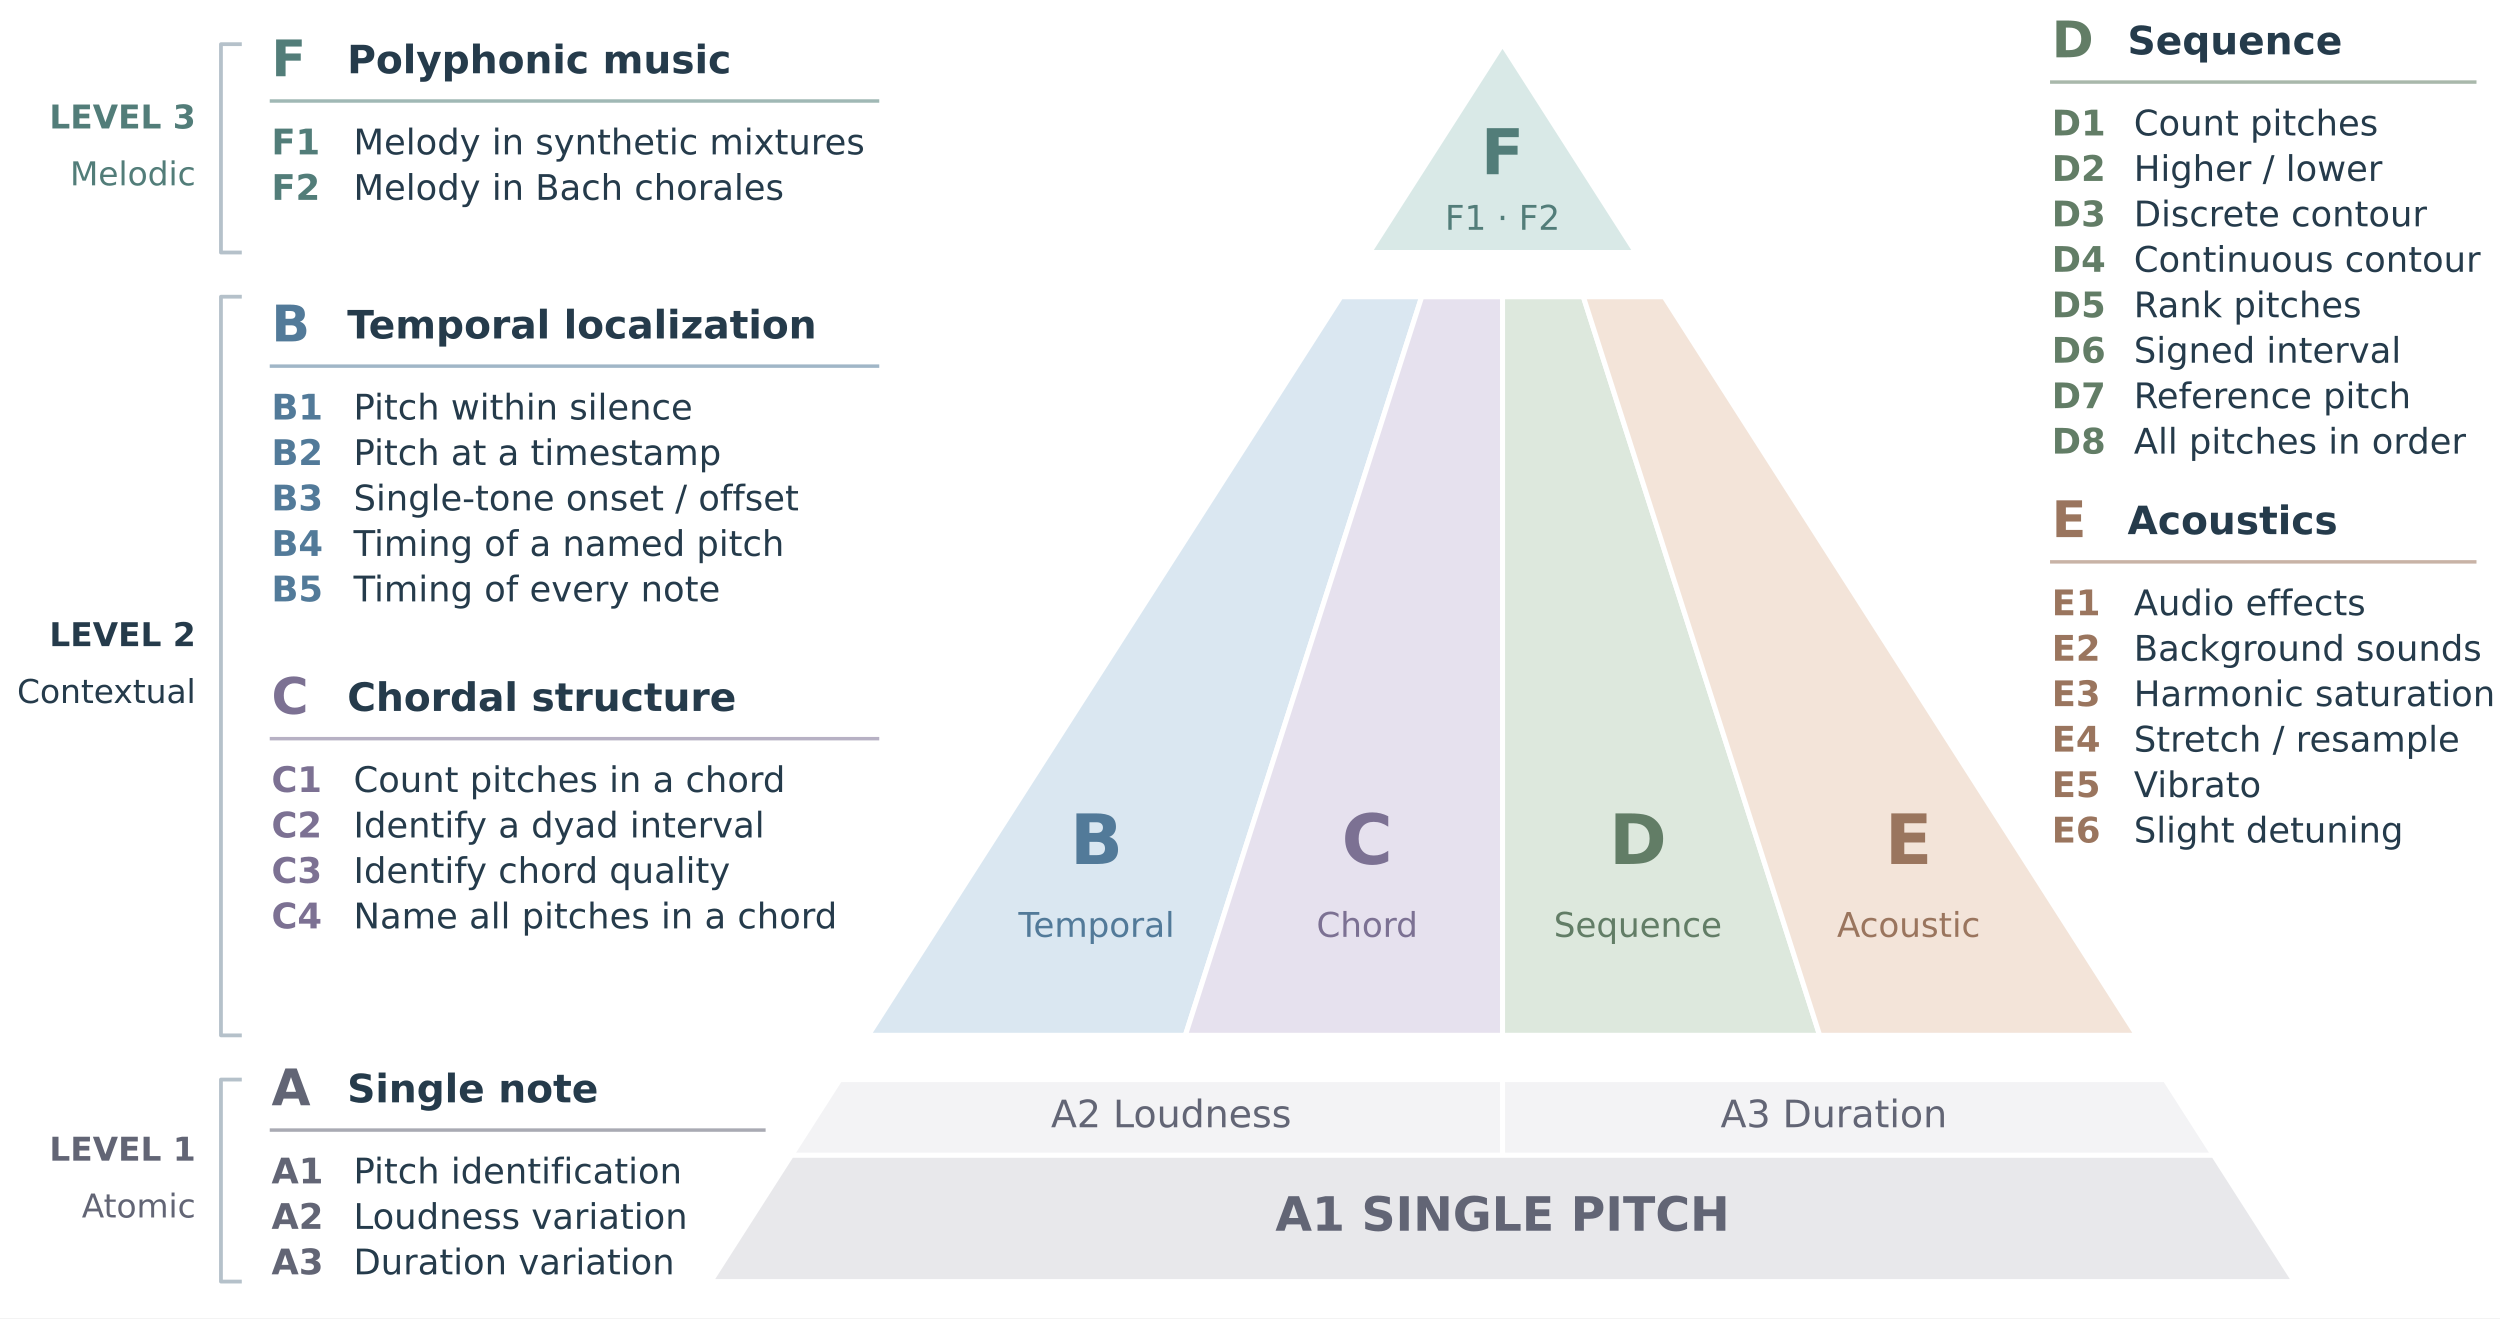
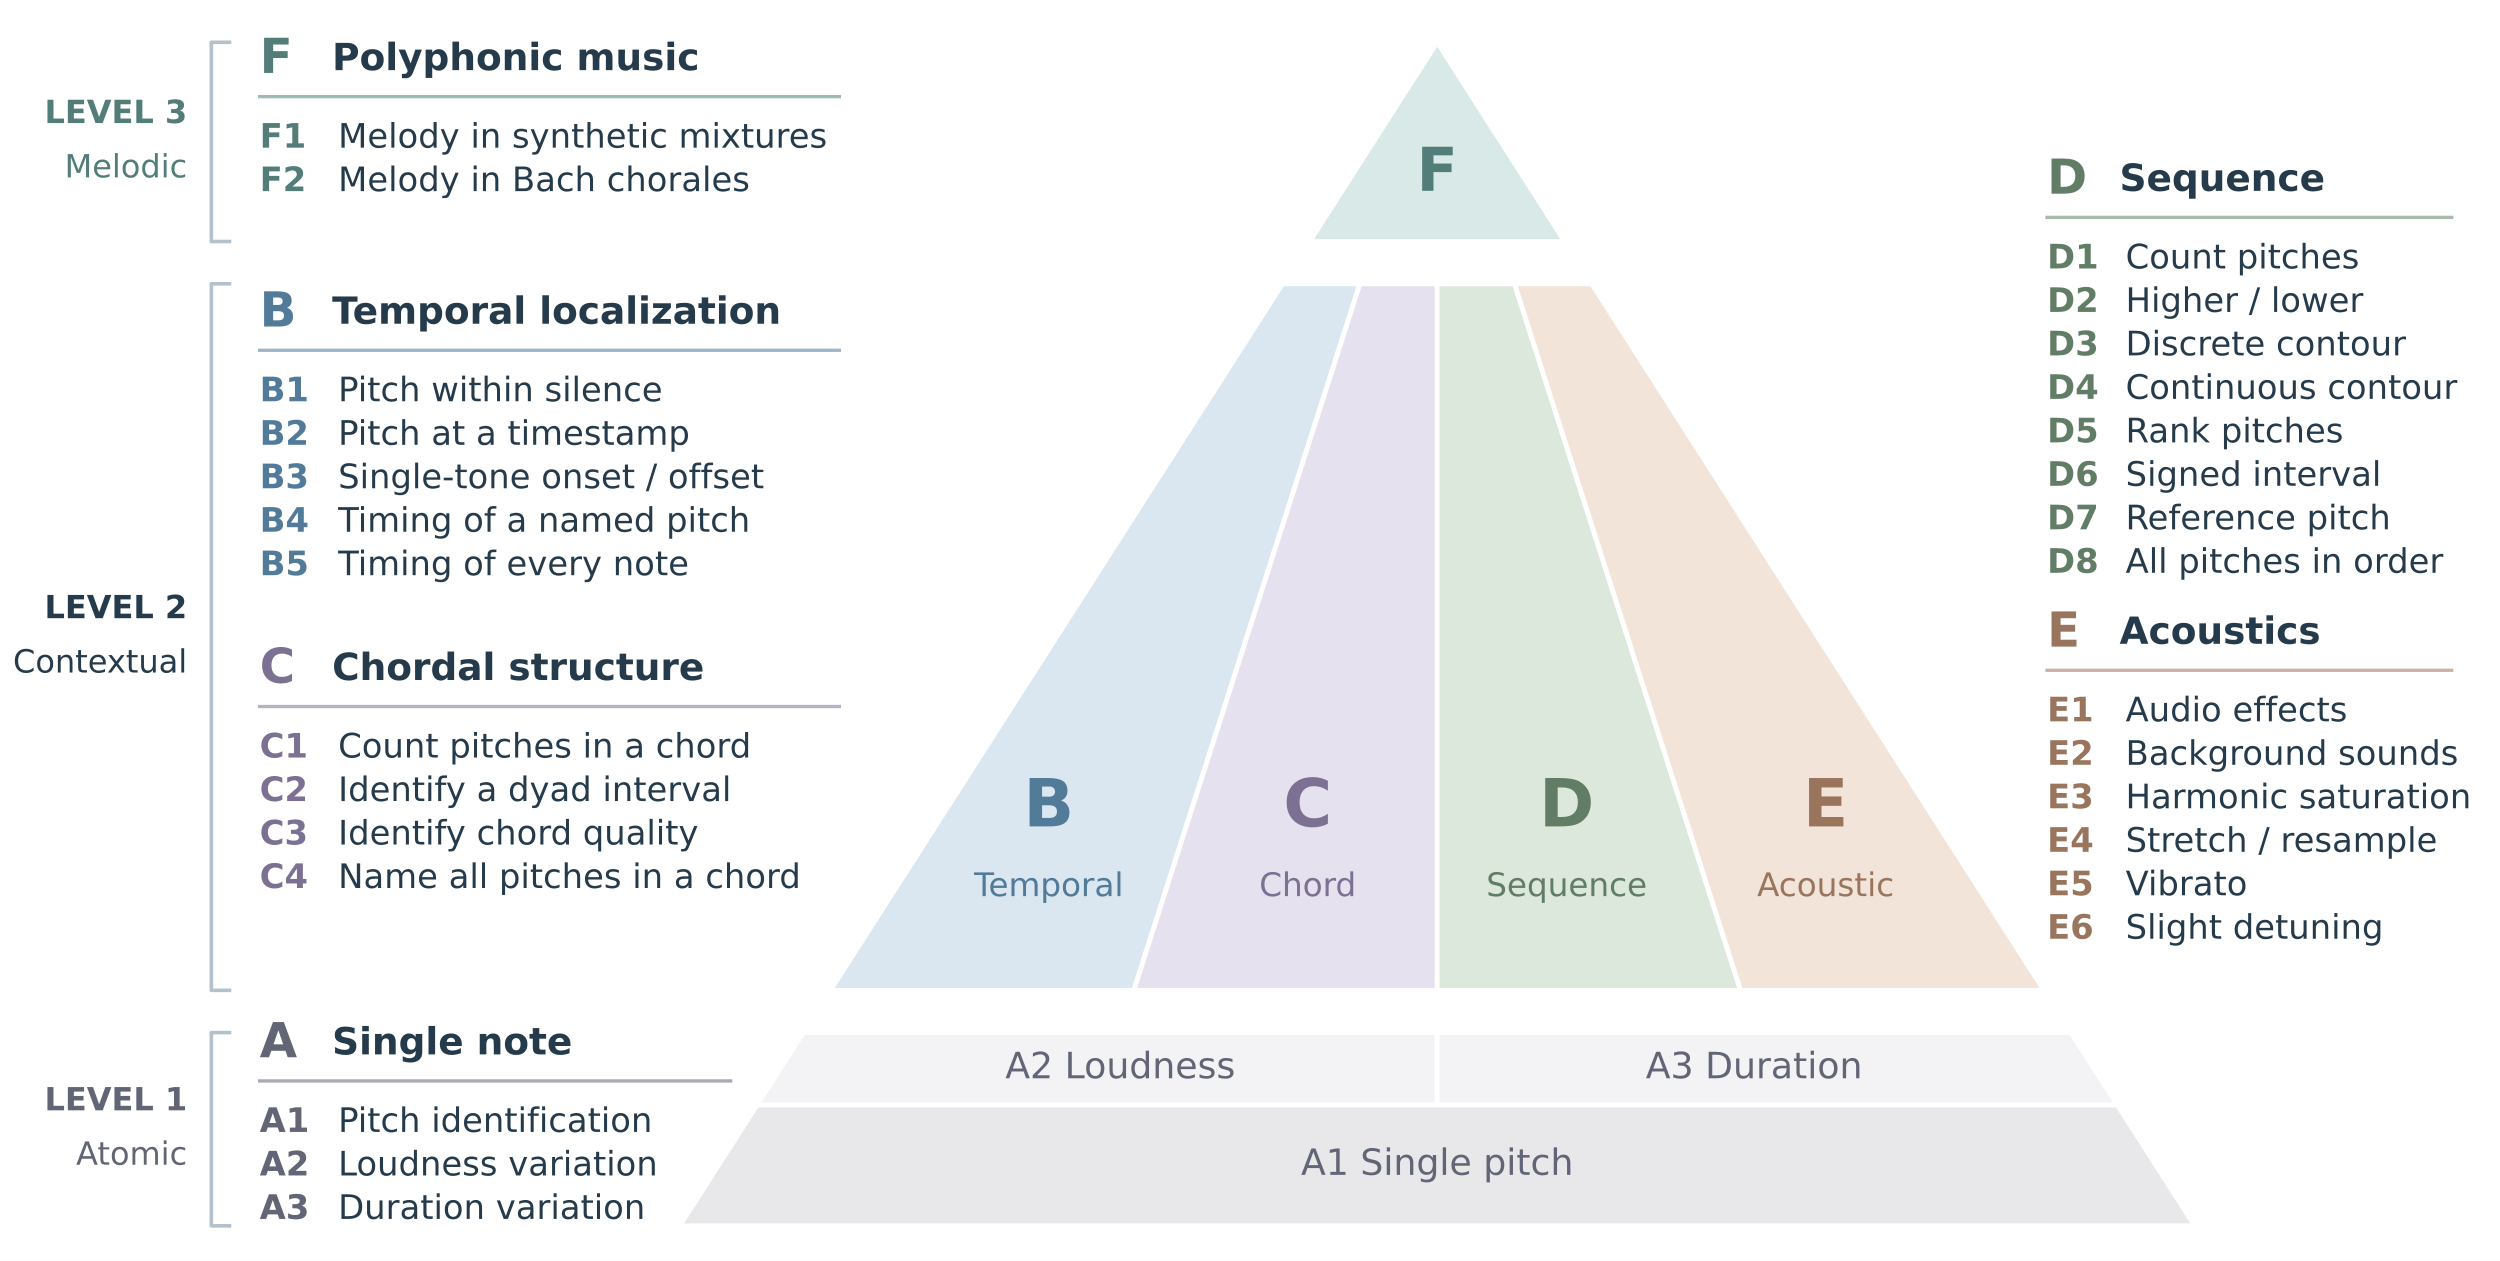
- <svg xmlns="http://www.w3.org/2000/svg" width="396pt" height="208.8pt" viewBox="0 0 396 208.8" version="1.1">
+ <svg xmlns="http://www.w3.org/2000/svg" width="414pt" height="208.8pt" viewBox="0 0 414 208.8" version="1.1">
  <defs>
    <style type="text/css">*{stroke-linejoin: round; stroke-linecap: butt}</style>
  </defs>
  <g id="figure_1">
    <g id="patch_1">
-       <path d="M 0 208.8 L 396 208.8 L 396 0 L 0 0 z " style="fill: #ffffff" />
+       <path d="M 0 208.8 L 414 208.8 L 414 0 L 0 0 z " style="fill: #ffffff" />
    </g>
    <g id="axes_1">
      <g id="patch_2">
-         <path d="M 238 7 L 259.12 40 L 216.88 40 z " clip-path="url(#pa46059036e)" style="fill: #d9e9e7; stroke: #ffffff; stroke-width: 0.8; stroke-linejoin: miter" />
+         <path d="M 238 7 L 259.12 40 L 216.88 40 z " clip-path="url(#p6b2ebe92a2)" style="fill: #d9e9e7; stroke: #ffffff; stroke-width: 0.8; stroke-linejoin: miter" />
      </g>
      <g id="patch_3">
-         <path d="M 212.4 47 L 225.2 47 L 187.76 164 L 137.52 164 z " clip-path="url(#pa46059036e)" style="fill: #dae7f1; stroke: #ffffff; stroke-width: 0.8; stroke-linejoin: miter" />
+         <path d="M 212.4 47 L 225.2 47 L 187.76 164 L 137.52 164 z " clip-path="url(#p6b2ebe92a2)" style="fill: #dae7f1; stroke: #ffffff; stroke-width: 0.8; stroke-linejoin: miter" />
      </g>
      <g id="patch_4">
-         <path d="M 225.2 47 L 238 47 L 238 164 L 187.76 164 z " clip-path="url(#pa46059036e)" style="fill: #e6e1ee; stroke: #ffffff; stroke-width: 0.8; stroke-linejoin: miter" />
+         <path d="M 225.2 47 L 238 47 L 238 164 L 187.76 164 z " clip-path="url(#p6b2ebe92a2)" style="fill: #e6e1ee; stroke: #ffffff; stroke-width: 0.8; stroke-linejoin: miter" />
      </g>
      <g id="patch_5">
-         <path d="M 238 47 L 250.8 47 L 288.24 164 L 238 164 z " clip-path="url(#pa46059036e)" style="fill: #dde8dd; stroke: #ffffff; stroke-width: 0.8; stroke-linejoin: miter" />
+         <path d="M 238 47 L 250.8 47 L 288.24 164 L 238 164 z " clip-path="url(#p6b2ebe92a2)" style="fill: #dde8dd; stroke: #ffffff; stroke-width: 0.8; stroke-linejoin: miter" />
      </g>
      <g id="patch_6">
-         <path d="M 250.8 47 L 263.6 47 L 338.48 164 L 288.24 164 z " clip-path="url(#pa46059036e)" style="fill: #f3e4d9; stroke: #ffffff; stroke-width: 0.8; stroke-linejoin: miter" />
+         <path d="M 250.8 47 L 263.6 47 L 338.48 164 L 288.24 164 z " clip-path="url(#p6b2ebe92a2)" style="fill: #f3e4d9; stroke: #ffffff; stroke-width: 0.8; stroke-linejoin: miter" />
      </g>
      <g id="patch_7">
-         <path d="M 133.04 171 L 238 171 L 238 183 L 125.36 183 z " clip-path="url(#pa46059036e)" style="fill: #f3f3f5; stroke: #ffffff; stroke-width: 0.8; stroke-linejoin: miter" />
+         <path d="M 133.04 171 L 238 171 L 238 183 L 125.36 183 z " clip-path="url(#p6b2ebe92a2)" style="fill: #f3f3f5; stroke: #ffffff; stroke-width: 0.8; stroke-linejoin: miter" />
      </g>
      <g id="patch_8">
-         <path d="M 238 171 L 342.96 171 L 350.64 183 L 238 183 z " clip-path="url(#pa46059036e)" style="fill: #f3f3f5; stroke: #ffffff; stroke-width: 0.8; stroke-linejoin: miter" />
+         <path d="M 238 171 L 342.96 171 L 350.64 183 L 238 183 z " clip-path="url(#p6b2ebe92a2)" style="fill: #f3f3f5; stroke: #ffffff; stroke-width: 0.8; stroke-linejoin: miter" />
      </g>
      <g id="patch_9">
-         <path d="M 125.36 183 L 350.64 183 L 363.44 203 L 112.56 203 z " clip-path="url(#pa46059036e)" style="fill: #e8e8eb; stroke: #ffffff; stroke-width: 0.8; stroke-linejoin: miter" />
+         <path d="M 125.36 183 L 350.64 183 L 363.44 203 L 112.56 203 z " clip-path="url(#p6b2ebe92a2)" style="fill: #e8e8eb; stroke: #ffffff; stroke-width: 0.8; stroke-linejoin: miter" />
      </g>
      <g id="line2d_1">
-         <path d="M 38 7 L 35 7 L 35 40 L 38 40 " clip-path="url(#pa46059036e)" style="fill: none; stroke: #b5c1ca; stroke-width: 0.6; stroke-linecap: square" />
+         <path d="M 38 7 L 35 7 L 35 40 L 38 40 " clip-path="url(#p6b2ebe92a2)" style="fill: none; stroke: #b5c1ca; stroke-width: 0.6; stroke-linecap: square" />
      </g>
      <g id="line2d_2">
-         <path d="M 38 47 L 35 47 L 35 164 L 38 164 " clip-path="url(#pa46059036e)" style="fill: none; stroke: #b5c1ca; stroke-width: 0.6; stroke-linecap: square" />
+         <path d="M 38 47 L 35 47 L 35 164 L 38 164 " clip-path="url(#p6b2ebe92a2)" style="fill: none; stroke: #b5c1ca; stroke-width: 0.6; stroke-linecap: square" />
      </g>
      <g id="line2d_3">
-         <path d="M 38 171 L 35 171 L 35 203 L 38 203 " clip-path="url(#pa46059036e)" style="fill: none; stroke: #b5c1ca; stroke-width: 0.6; stroke-linecap: square" />
+         <path d="M 38 171 L 35 171 L 35 203 L 38 203 " clip-path="url(#p6b2ebe92a2)" style="fill: none; stroke: #b5c1ca; stroke-width: 0.6; stroke-linecap: square" />
      </g>
      <g id="line2d_4">
-         <path d="M 43 179 L 121 179 " clip-path="url(#pa46059036e)" style="fill: none; stroke: #626575; stroke-opacity: 0.55; stroke-width: 0.55; stroke-linecap: square" />
+         <path d="M 43 179 L 121 179 " clip-path="url(#p6b2ebe92a2)" style="fill: none; stroke: #626575; stroke-opacity: 0.55; stroke-width: 0.55; stroke-linecap: square" />
      </g>
      <g id="line2d_5">
-         <path d="M 43 58 L 139 58 " clip-path="url(#pa46059036e)" style="fill: none; stroke: #527a99; stroke-opacity: 0.55; stroke-width: 0.55; stroke-linecap: square" />
+         <path d="M 43 58 L 139 58 " clip-path="url(#p6b2ebe92a2)" style="fill: none; stroke: #527a99; stroke-opacity: 0.55; stroke-width: 0.55; stroke-linecap: square" />
      </g>
      <g id="line2d_6">
-         <path d="M 43 117 L 139 117 " clip-path="url(#pa46059036e)" style="fill: none; stroke: #7c7193; stroke-opacity: 0.55; stroke-width: 0.55; stroke-linecap: square" />
+         <path d="M 43 117 L 139 117 " clip-path="url(#p6b2ebe92a2)" style="fill: none; stroke: #7c7193; stroke-opacity: 0.55; stroke-width: 0.55; stroke-linecap: square" />
      </g>
      <g id="line2d_7">
-         <path d="M 325 13 L 392 13 " clip-path="url(#pa46059036e)" style="fill: none; stroke: #627d66; stroke-opacity: 0.55; stroke-width: 0.55; stroke-linecap: square" />
+         <path d="M 339 36 L 406 36 " clip-path="url(#p6b2ebe92a2)" style="fill: none; stroke: #627d66; stroke-opacity: 0.55; stroke-width: 0.55; stroke-linecap: square" />
      </g>
      <g id="line2d_8">
-         <path d="M 325 89 L 392 89 " clip-path="url(#pa46059036e)" style="fill: none; stroke: #9a755e; stroke-opacity: 0.55; stroke-width: 0.55; stroke-linecap: square" />
+         <path d="M 339 111 L 406 111 " clip-path="url(#p6b2ebe92a2)" style="fill: none; stroke: #9a755e; stroke-opacity: 0.55; stroke-width: 0.55; stroke-linecap: square" />
      </g>
      <g id="line2d_9">
-         <path d="M 43 16 L 139 16 " clip-path="url(#pa46059036e)" style="fill: none; stroke: #527d79; stroke-opacity: 0.55; stroke-width: 0.55; stroke-linecap: square" />
+         <path d="M 43 16 L 139 16 " clip-path="url(#p6b2ebe92a2)" style="fill: none; stroke: #527d79; stroke-opacity: 0.55; stroke-width: 0.55; stroke-linecap: square" />
      </g>
      <g id="text_1">
-         <text style="font-weight: 700; font-size: 10px; font-family: 'DejaVu Sans', sans-serif; text-anchor: middle; fill: #527d79" x="238" y="27.598" transform="rotate(-0 238 27.59766)">F</text>
+         <text style="font-weight: 700; font-size: 10px; font-family: 'DejaVu Sans', sans-serif; text-anchor: middle; fill: #527d79" x="238" y="31.598" transform="rotate(-0 238 31.59766)">F</text>
      </g>
      <g id="text_2">
-         <text style="font-size: 5.4px; font-family: 'DejaVu Sans', sans-serif; text-anchor: middle; fill: #527d79" x="238" y="36.403" transform="rotate(-0 238 36.40273)">F1 · F2</text>
+         <text style="font-weight: 700; font-size: 11px; font-family: 'DejaVu Sans', sans-serif; text-anchor: middle; fill: #527a99" x="173.68" y="136.857" transform="rotate(-0 173.68 136.8574)">B</text>
      </g>
      <g id="text_3">
-         <text style="font-weight: 700; font-size: 11px; font-family: 'DejaVu Sans', sans-serif; text-anchor: middle; fill: #527a99" x="173.68" y="136.857" transform="rotate(-0 173.68 136.8574)">B</text>
+         <text style="font-size: 5.4px; font-family: 'DejaVu Sans', sans-serif; text-anchor: middle; fill: #527a99" x="173.68" y="148.403" transform="rotate(-0 173.68 148.4029)">Temporal</text>
      </g>
      <g id="text_4">
-         <text style="font-size: 5.4px; font-family: 'DejaVu Sans', sans-serif; text-anchor: middle; fill: #527a99" x="173.68" y="148.403" transform="rotate(-0 173.68 148.4029)">Temporal</text>
+         <text style="font-weight: 700; font-size: 11px; font-family: 'DejaVu Sans', sans-serif; text-anchor: middle; fill: #7c7193" x="216.56" y="136.857" transform="rotate(-0 216.56 136.8574)">C</text>
      </g>
      <g id="text_5">
-         <text style="font-weight: 700; font-size: 11px; font-family: 'DejaVu Sans', sans-serif; text-anchor: middle; fill: #7c7193" x="216.56" y="136.857" transform="rotate(-0 216.56 136.8574)">C</text>
+         <text style="font-size: 5.4px; font-family: 'DejaVu Sans', sans-serif; text-anchor: middle; fill: #7c7193" x="216.56" y="148.403" transform="rotate(-0 216.56 148.4029)">Chord</text>
      </g>
      <g id="text_6">
-         <text style="font-size: 5.4px; font-family: 'DejaVu Sans', sans-serif; text-anchor: middle; fill: #7c7193" x="216.56" y="148.403" transform="rotate(-0 216.56 148.4029)">Chord</text>
+         <text style="font-weight: 700; font-size: 11px; font-family: 'DejaVu Sans', sans-serif; text-anchor: middle; fill: #627d66" x="259.44" y="136.857" transform="rotate(-0 259.44 136.8574)">D</text>
      </g>
      <g id="text_7">
-         <text style="font-weight: 700; font-size: 11px; font-family: 'DejaVu Sans', sans-serif; text-anchor: middle; fill: #627d66" x="259.44" y="136.857" transform="rotate(-0 259.44 136.8574)">D</text>
+         <text style="font-size: 5.4px; font-family: 'DejaVu Sans', sans-serif; text-anchor: middle; fill: #627d66" x="259.44" y="148.403" transform="rotate(-0 259.44 148.4027)">Sequence</text>
      </g>
      <g id="text_8">
-         <text style="font-size: 5.4px; font-family: 'DejaVu Sans', sans-serif; text-anchor: middle; fill: #627d66" x="259.44" y="148.403" transform="rotate(-0 259.44 148.4027)">Sequence</text>
+         <text style="font-weight: 700; font-size: 11px; font-family: 'DejaVu Sans', sans-serif; text-anchor: middle; fill: #9a755e" x="302.32" y="136.857" transform="rotate(-0 302.32 136.8574)">E</text>
      </g>
      <g id="text_9">
-         <text style="font-weight: 700; font-size: 11px; font-family: 'DejaVu Sans', sans-serif; text-anchor: middle; fill: #9a755e" x="302.32" y="136.857" transform="rotate(-0 302.32 136.8574)">E</text>
+         <text style="font-size: 5.4px; font-family: 'DejaVu Sans', sans-serif; text-anchor: middle; fill: #9a755e" x="302.32" y="148.403" transform="rotate(-0 302.32 148.4029)">Acoustic</text>
      </g>
      <g id="text_10">
-         <text style="font-size: 5.4px; font-family: 'DejaVu Sans', sans-serif; text-anchor: middle; fill: #9a755e" x="302.32" y="148.403" transform="rotate(-0 302.32 148.4029)">Acoustic</text>
+         <text style="font-size: 6px; font-family: 'DejaVu Sans', sans-serif; text-anchor: middle; fill: #626575" x="185.52" y="178.559" transform="rotate(-0 185.52 178.5588)">A2  Loudness</text>
      </g>
      <g id="text_11">
-         <text style="font-size: 6px; font-family: 'DejaVu Sans', sans-serif; text-anchor: middle; fill: #626575" x="185.52" y="178.559" transform="rotate(-0 185.52 178.5588)">A2  Loudness</text>
+         <text style="font-size: 6px; font-family: 'DejaVu Sans', sans-serif; text-anchor: middle; fill: #626575" x="290.48" y="178.559" transform="rotate(-0 290.48 178.5588)">A3  Duration</text>
      </g>
      <g id="text_12">
-         <text style="font-size: 6px; font-family: 'DejaVu Sans', sans-serif; text-anchor: middle; fill: #626575" x="290.48" y="178.559" transform="rotate(-0 290.48 178.5588)">A3  Duration</text>
+         <text style="font-size: 6px; font-family: 'DejaVu Sans', sans-serif; text-anchor: middle; fill: #626575" x="238" y="194.559" transform="rotate(-0 238 194.5588)">A1  Single pitch</text>
      </g>
      <g id="text_13">
-         <text style="font-weight: 700; font-size: 7.5px; font-family: 'DejaVu Sans', sans-serif; text-anchor: middle; fill: #626575" x="238" y="194.948" transform="rotate(-0 238 194.9482)">A1   SINGLE PITCH</text>
+         <text style="font-weight: 700; font-size: 5.3px; font-family: 'DejaVu Sans', sans-serif; text-anchor: end; fill: #527d79" x="31" y="20.377" transform="rotate(-0 31 20.37676)">LEVEL 3</text>
      </g>
      <g id="text_14">
-         <text style="font-weight: 700; font-size: 5.2px; font-family: 'DejaVu Sans', sans-serif; text-anchor: end; fill: #527d79" x="31" y="20.351" transform="rotate(-0 31 20.35078)">LEVEL 3</text>
+         <text style="font-size: 5.3px; font-family: 'DejaVu Sans', sans-serif; text-anchor: end; fill: #527d79" x="31" y="29.377" transform="rotate(-0 31 29.37696)">Melodic</text>
      </g>
      <g id="text_15">
-         <text style="font-size: 5.2px; font-family: 'DejaVu Sans', sans-serif; text-anchor: end; fill: #527d79" x="31" y="29.351" transform="rotate(-0 31 29.35098)">Melodic</text>
+         <text style="font-weight: 700; font-size: 5.3px; font-family: 'DejaVu Sans', sans-serif; text-anchor: end; fill: #253b4b" x="31" y="102.377" transform="rotate(-0 31 102.3768)">LEVEL 2</text>
      </g>
      <g id="text_16">
-         <text style="font-weight: 700; font-size: 5.2px; font-family: 'DejaVu Sans', sans-serif; text-anchor: end; fill: #253b4b" x="31" y="102.351" transform="rotate(-0 31 102.3508)">LEVEL 2</text>
+         <text style="font-size: 5.3px; font-family: 'DejaVu Sans', sans-serif; text-anchor: end; fill: #253b4b" x="31" y="111.377" transform="rotate(-0 31 111.377)">Contextual</text>
      </g>
      <g id="text_17">
-         <text style="font-size: 5.2px; font-family: 'DejaVu Sans', sans-serif; text-anchor: end; fill: #253b4b" x="31" y="111.351" transform="rotate(-0 31 111.351)">Contextual</text>
+         <text style="font-weight: 700; font-size: 5.3px; font-family: 'DejaVu Sans', sans-serif; text-anchor: end; fill: #626575" x="31" y="183.877" transform="rotate(-0 31 183.8768)">LEVEL 1</text>
      </g>
      <g id="text_18">
-         <text style="font-weight: 700; font-size: 5.2px; font-family: 'DejaVu Sans', sans-serif; text-anchor: end; fill: #626575" x="31" y="183.851" transform="rotate(-0 31 183.8508)">LEVEL 1</text>
+         <text style="font-size: 5.3px; font-family: 'DejaVu Sans', sans-serif; text-anchor: end; fill: #626575" x="31" y="192.877" transform="rotate(-0 31 192.877)">Atomic</text>
      </g>
      <g id="text_19">
-         <text style="font-size: 5.2px; font-family: 'DejaVu Sans', sans-serif; text-anchor: end; fill: #626575" x="31" y="192.851" transform="rotate(-0 31 192.851)">Atomic</text>
+         <text style="font-weight: 700; font-size: 8px; font-family: 'DejaVu Sans', sans-serif; text-anchor: start; fill: #626575" x="43" y="175.078" transform="rotate(-0 43 175.0781)">A</text>
      </g>
      <g id="text_20">
-         <text style="font-weight: 700; font-size: 8px; font-family: 'DejaVu Sans', sans-serif; text-anchor: start; fill: #626575" x="43" y="175.078" transform="rotate(-0 43 175.0781)">A</text>
+         <text style="font-weight: 700; font-size: 6.2px; font-family: 'DejaVu Sans', sans-serif; text-anchor: start; fill: #253b4b" x="55" y="174.611" transform="rotate(-0 55 174.6108)">Single note</text>
      </g>
      <g id="text_21">
-         <text style="font-weight: 700; font-size: 6.2px; font-family: 'DejaVu Sans', sans-serif; text-anchor: start; fill: #253b4b" x="55" y="174.611" transform="rotate(-0 55 174.6108)">Single note</text>
+         <text style="font-weight: 700; font-size: 5.6px; font-family: 'DejaVu Sans', sans-serif; text-anchor: start; fill: #626575" x="43" y="187.455" transform="rotate(-0 43 187.4547)">A1</text>
      </g>
      <g id="text_22">
-         <text style="font-weight: 700; font-size: 5.6px; font-family: 'DejaVu Sans', sans-serif; text-anchor: start; fill: #626575" x="43" y="187.455" transform="rotate(-0 43 187.4547)">A1</text>
+         <text style="font-size: 5.6px; font-family: 'DejaVu Sans', sans-serif; text-anchor: start; fill: #253b4b" x="56" y="187.455" transform="rotate(-0 56 187.4549)">Pitch identification</text>
      </g>
      <g id="text_23">
-         <text style="font-size: 5.6px; font-family: 'DejaVu Sans', sans-serif; text-anchor: start; fill: #253b4b" x="56" y="187.455" transform="rotate(-0 56 187.4549)">Pitch identification</text>
+         <text style="font-weight: 700; font-size: 5.6px; font-family: 'DejaVu Sans', sans-serif; text-anchor: start; fill: #626575" x="43" y="194.655" transform="rotate(-0 43 194.6547)">A2</text>
      </g>
      <g id="text_24">
-         <text style="font-weight: 700; font-size: 5.6px; font-family: 'DejaVu Sans', sans-serif; text-anchor: start; fill: #626575" x="43" y="194.655" transform="rotate(-0 43 194.6547)">A2</text>
+         <text style="font-size: 5.6px; font-family: 'DejaVu Sans', sans-serif; text-anchor: start; fill: #253b4b" x="56" y="194.655" transform="rotate(-0 56 194.6549)">Loudness variation</text>
      </g>
      <g id="text_25">
-         <text style="font-size: 5.6px; font-family: 'DejaVu Sans', sans-serif; text-anchor: start; fill: #253b4b" x="56" y="194.655" transform="rotate(-0 56 194.6549)">Loudness variation</text>
+         <text style="font-weight: 700; font-size: 5.6px; font-family: 'DejaVu Sans', sans-serif; text-anchor: start; fill: #626575" x="43" y="201.855" transform="rotate(-0 43 201.8547)">A3</text>
      </g>
      <g id="text_26">
-         <text style="font-weight: 700; font-size: 5.6px; font-family: 'DejaVu Sans', sans-serif; text-anchor: start; fill: #626575" x="43" y="201.855" transform="rotate(-0 43 201.8547)">A3</text>
+         <text style="font-size: 5.6px; font-family: 'DejaVu Sans', sans-serif; text-anchor: start; fill: #253b4b" x="56" y="201.855" transform="rotate(-0 56 201.8549)">Duration variation</text>
      </g>
      <g id="text_27">
-         <text style="font-size: 5.6px; font-family: 'DejaVu Sans', sans-serif; text-anchor: start; fill: #253b4b" x="56" y="201.855" transform="rotate(-0 56 201.8549)">Duration variation</text>
+         <text style="font-weight: 700; font-size: 8px; font-family: 'DejaVu Sans', sans-serif; text-anchor: start; fill: #527a99" x="43" y="54.078" transform="rotate(-0 43 54.07812)">B</text>
      </g>
      <g id="text_28">
-         <text style="font-weight: 700; font-size: 8px; font-family: 'DejaVu Sans', sans-serif; text-anchor: start; fill: #527a99" x="43" y="54.078" transform="rotate(-0 43 54.07812)">B</text>
+         <text style="font-weight: 700; font-size: 6.2px; font-family: 'DejaVu Sans', sans-serif; text-anchor: start; fill: #253b4b" x="55" y="53.611" transform="rotate(-0 55 53.61079)">Temporal localization</text>
      </g>
      <g id="text_29">
-         <text style="font-weight: 700; font-size: 6.2px; font-family: 'DejaVu Sans', sans-serif; text-anchor: start; fill: #253b4b" x="55" y="53.611" transform="rotate(-0 55 53.61079)">Temporal localization</text>
+         <text style="font-weight: 700; font-size: 5.6px; font-family: 'DejaVu Sans', sans-serif; text-anchor: start; fill: #527a99" x="43" y="66.455" transform="rotate(-0 43 66.45469)">B1</text>
      </g>
      <g id="text_30">
-         <text style="font-weight: 700; font-size: 5.6px; font-family: 'DejaVu Sans', sans-serif; text-anchor: start; fill: #527a99" x="43" y="66.455" transform="rotate(-0 43 66.45469)">B1</text>
+         <text style="font-size: 5.6px; font-family: 'DejaVu Sans', sans-serif; text-anchor: start; fill: #253b4b" x="56" y="66.455" transform="rotate(-0 56 66.45491)">Pitch within silence</text>
      </g>
      <g id="text_31">
-         <text style="font-size: 5.6px; font-family: 'DejaVu Sans', sans-serif; text-anchor: start; fill: #253b4b" x="56" y="66.455" transform="rotate(-0 56 66.45491)">Pitch within silence</text>
+         <text style="font-weight: 700; font-size: 5.6px; font-family: 'DejaVu Sans', sans-serif; text-anchor: start; fill: #527a99" x="43" y="73.655" transform="rotate(-0 43 73.65469)">B2</text>
      </g>
      <g id="text_32">
-         <text style="font-weight: 700; font-size: 5.6px; font-family: 'DejaVu Sans', sans-serif; text-anchor: start; fill: #527a99" x="43" y="73.655" transform="rotate(-0 43 73.65469)">B2</text>
+         <text style="font-size: 5.6px; font-family: 'DejaVu Sans', sans-serif; text-anchor: start; fill: #253b4b" x="56" y="73.655" transform="rotate(-0 56 73.65491)">Pitch at a timestamp</text>
      </g>
      <g id="text_33">
-         <text style="font-size: 5.6px; font-family: 'DejaVu Sans', sans-serif; text-anchor: start; fill: #253b4b" x="56" y="73.655" transform="rotate(-0 56 73.65491)">Pitch at a timestamp</text>
+         <text style="font-weight: 700; font-size: 5.6px; font-family: 'DejaVu Sans', sans-serif; text-anchor: start; fill: #527a99" x="43" y="80.855" transform="rotate(-0 43 80.85469)">B3</text>
      </g>
      <g id="text_34">
-         <text style="font-weight: 700; font-size: 5.6px; font-family: 'DejaVu Sans', sans-serif; text-anchor: start; fill: #527a99" x="43" y="80.855" transform="rotate(-0 43 80.85469)">B3</text>
+         <text style="font-size: 5.6px; font-family: 'DejaVu Sans', sans-serif; text-anchor: start; fill: #253b4b" x="56" y="80.855" transform="rotate(-0 56 80.85491)">Single-tone onset / offset</text>
      </g>
      <g id="text_35">
-         <text style="font-size: 5.6px; font-family: 'DejaVu Sans', sans-serif; text-anchor: start; fill: #253b4b" x="56" y="80.855" transform="rotate(-0 56 80.85491)">Single-tone onset / offset</text>
+         <text style="font-weight: 700; font-size: 5.6px; font-family: 'DejaVu Sans', sans-serif; text-anchor: start; fill: #527a99" x="43" y="88.055" transform="rotate(-0 43 88.05469)">B4</text>
      </g>
      <g id="text_36">
-         <text style="font-weight: 700; font-size: 5.6px; font-family: 'DejaVu Sans', sans-serif; text-anchor: start; fill: #527a99" x="43" y="88.055" transform="rotate(-0 43 88.05469)">B4</text>
+         <text style="font-size: 5.6px; font-family: 'DejaVu Sans', sans-serif; text-anchor: start; fill: #253b4b" x="56" y="88.055" transform="rotate(-0 56 88.05491)">Timing of a named pitch</text>
      </g>
      <g id="text_37">
-         <text style="font-size: 5.6px; font-family: 'DejaVu Sans', sans-serif; text-anchor: start; fill: #253b4b" x="56" y="88.055" transform="rotate(-0 56 88.05491)">Timing of a named pitch</text>
+         <text style="font-weight: 700; font-size: 5.6px; font-family: 'DejaVu Sans', sans-serif; text-anchor: start; fill: #527a99" x="43" y="95.255" transform="rotate(-0 43 95.25469)">B5</text>
      </g>
      <g id="text_38">
-         <text style="font-weight: 700; font-size: 5.6px; font-family: 'DejaVu Sans', sans-serif; text-anchor: start; fill: #527a99" x="43" y="95.255" transform="rotate(-0 43 95.25469)">B5</text>
+         <text style="font-size: 5.6px; font-family: 'DejaVu Sans', sans-serif; text-anchor: start; fill: #253b4b" x="56" y="95.255" transform="rotate(-0 56 95.25491)">Timing of every note</text>
      </g>
      <g id="text_39">
-         <text style="font-size: 5.6px; font-family: 'DejaVu Sans', sans-serif; text-anchor: start; fill: #253b4b" x="56" y="95.255" transform="rotate(-0 56 95.25491)">Timing of every note</text>
+         <text style="font-weight: 700; font-size: 8px; font-family: 'DejaVu Sans', sans-serif; text-anchor: start; fill: #7c7193" x="43" y="113.078" transform="rotate(-0 43 113.0781)">C</text>
      </g>
      <g id="text_40">
-         <text style="font-weight: 700; font-size: 8px; font-family: 'DejaVu Sans', sans-serif; text-anchor: start; fill: #7c7193" x="43" y="113.078" transform="rotate(-0 43 113.0781)">C</text>
+         <text style="font-weight: 700; font-size: 6.2px; font-family: 'DejaVu Sans', sans-serif; text-anchor: start; fill: #253b4b" x="55" y="112.611" transform="rotate(-0 55 112.6108)">Chordal structure</text>
      </g>
      <g id="text_41">
-         <text style="font-weight: 700; font-size: 6.2px; font-family: 'DejaVu Sans', sans-serif; text-anchor: start; fill: #253b4b" x="55" y="112.611" transform="rotate(-0 55 112.6108)">Chordal structure</text>
+         <text style="font-weight: 700; font-size: 5.6px; font-family: 'DejaVu Sans', sans-serif; text-anchor: start; fill: #7c7193" x="43" y="125.455" transform="rotate(-0 43 125.4547)">C1</text>
      </g>
      <g id="text_42">
-         <text style="font-weight: 700; font-size: 5.6px; font-family: 'DejaVu Sans', sans-serif; text-anchor: start; fill: #7c7193" x="43" y="125.455" transform="rotate(-0 43 125.4547)">C1</text>
+         <text style="font-size: 5.6px; font-family: 'DejaVu Sans', sans-serif; text-anchor: start; fill: #253b4b" x="56" y="125.455" transform="rotate(-0 56 125.4549)">Count pitches in a chord</text>
      </g>
      <g id="text_43">
-         <text style="font-size: 5.6px; font-family: 'DejaVu Sans', sans-serif; text-anchor: start; fill: #253b4b" x="56" y="125.455" transform="rotate(-0 56 125.4549)">Count pitches in a chord</text>
+         <text style="font-weight: 700; font-size: 5.6px; font-family: 'DejaVu Sans', sans-serif; text-anchor: start; fill: #7c7193" x="43" y="132.655" transform="rotate(-0 43 132.6547)">C2</text>
      </g>
      <g id="text_44">
-         <text style="font-weight: 700; font-size: 5.6px; font-family: 'DejaVu Sans', sans-serif; text-anchor: start; fill: #7c7193" x="43" y="132.655" transform="rotate(-0 43 132.6547)">C2</text>
+         <text style="font-size: 5.6px; font-family: 'DejaVu Sans', sans-serif; text-anchor: start; fill: #253b4b" x="56" y="132.655" transform="rotate(-0 56 132.6549)">Identify a dyad interval</text>
      </g>
      <g id="text_45">
-         <text style="font-size: 5.6px; font-family: 'DejaVu Sans', sans-serif; text-anchor: start; fill: #253b4b" x="56" y="132.655" transform="rotate(-0 56 132.6549)">Identify a dyad interval</text>
+         <text style="font-weight: 700; font-size: 5.6px; font-family: 'DejaVu Sans', sans-serif; text-anchor: start; fill: #7c7193" x="43" y="139.855" transform="rotate(-0 43 139.8547)">C3</text>
      </g>
      <g id="text_46">
-         <text style="font-weight: 700; font-size: 5.6px; font-family: 'DejaVu Sans', sans-serif; text-anchor: start; fill: #7c7193" x="43" y="139.855" transform="rotate(-0 43 139.8547)">C3</text>
+         <text style="font-size: 5.6px; font-family: 'DejaVu Sans', sans-serif; text-anchor: start; fill: #253b4b" x="56" y="139.855" transform="rotate(-0 56 139.8549)">Identify chord quality</text>
      </g>
      <g id="text_47">
-         <text style="font-size: 5.6px; font-family: 'DejaVu Sans', sans-serif; text-anchor: start; fill: #253b4b" x="56" y="139.855" transform="rotate(-0 56 139.8549)">Identify chord quality</text>
+         <text style="font-weight: 700; font-size: 5.6px; font-family: 'DejaVu Sans', sans-serif; text-anchor: start; fill: #7c7193" x="43" y="147.055" transform="rotate(-0 43 147.0547)">C4</text>
      </g>
      <g id="text_48">
-         <text style="font-weight: 700; font-size: 5.6px; font-family: 'DejaVu Sans', sans-serif; text-anchor: start; fill: #7c7193" x="43" y="147.055" transform="rotate(-0 43 147.0547)">C4</text>
+         <text style="font-size: 5.6px; font-family: 'DejaVu Sans', sans-serif; text-anchor: start; fill: #253b4b" x="56" y="147.055" transform="rotate(-0 56 147.0549)">Name all pitches in a chord</text>
      </g>
      <g id="text_49">
-         <text style="font-size: 5.6px; font-family: 'DejaVu Sans', sans-serif; text-anchor: start; fill: #253b4b" x="56" y="147.055" transform="rotate(-0 56 147.0549)">Name all pitches in a chord</text>
+         <text style="font-weight: 700; font-size: 8px; font-family: 'DejaVu Sans', sans-serif; text-anchor: start; fill: #627d66" x="339" y="32.078" transform="rotate(-0 339 32.07812)">D</text>
      </g>
      <g id="text_50">
-         <text style="font-weight: 700; font-size: 8px; font-family: 'DejaVu Sans', sans-serif; text-anchor: start; fill: #627d66" x="325" y="9.078" transform="rotate(-0 325 9.078125)">D</text>
+         <text style="font-weight: 700; font-size: 6.2px; font-family: 'DejaVu Sans', sans-serif; text-anchor: start; fill: #253b4b" x="351" y="31.611" transform="rotate(-0 351 31.61055)">Sequence</text>
      </g>
      <g id="text_51">
-         <text style="font-weight: 700; font-size: 6.2px; font-family: 'DejaVu Sans', sans-serif; text-anchor: start; fill: #253b4b" x="337" y="8.611" transform="rotate(-0 337 8.610547)">Sequence</text>
+         <text style="font-weight: 700; font-size: 5.6px; font-family: 'DejaVu Sans', sans-serif; text-anchor: start; fill: #627d66" x="339" y="44.455" transform="rotate(-0 339 44.45469)">D1</text>
      </g>
      <g id="text_52">
-         <text style="font-weight: 700; font-size: 5.6px; font-family: 'DejaVu Sans', sans-serif; text-anchor: start; fill: #627d66" x="325" y="21.455" transform="rotate(-0 325 21.45469)">D1</text>
+         <text style="font-size: 5.6px; font-family: 'DejaVu Sans', sans-serif; text-anchor: start; fill: #253b4b" x="352" y="44.455" transform="rotate(-0 352 44.45491)">Count pitches</text>
      </g>
      <g id="text_53">
-         <text style="font-size: 5.6px; font-family: 'DejaVu Sans', sans-serif; text-anchor: start; fill: #253b4b" x="338" y="21.455" transform="rotate(-0 338 21.45491)">Count pitches</text>
+         <text style="font-weight: 700; font-size: 5.6px; font-family: 'DejaVu Sans', sans-serif; text-anchor: start; fill: #627d66" x="339" y="51.655" transform="rotate(-0 339 51.65469)">D2</text>
      </g>
      <g id="text_54">
-         <text style="font-weight: 700; font-size: 5.6px; font-family: 'DejaVu Sans', sans-serif; text-anchor: start; fill: #627d66" x="325" y="28.655" transform="rotate(-0 325 28.65469)">D2</text>
+         <text style="font-size: 5.6px; font-family: 'DejaVu Sans', sans-serif; text-anchor: start; fill: #253b4b" x="352" y="51.655" transform="rotate(-0 352 51.65491)">Higher / lower</text>
      </g>
      <g id="text_55">
-         <text style="font-size: 5.6px; font-family: 'DejaVu Sans', sans-serif; text-anchor: start; fill: #253b4b" x="338" y="28.655" transform="rotate(-0 338 28.65491)">Higher / lower</text>
+         <text style="font-weight: 700; font-size: 5.6px; font-family: 'DejaVu Sans', sans-serif; text-anchor: start; fill: #627d66" x="339" y="58.855" transform="rotate(-0 339 58.85469)">D3</text>
      </g>
      <g id="text_56">
-         <text style="font-weight: 700; font-size: 5.6px; font-family: 'DejaVu Sans', sans-serif; text-anchor: start; fill: #627d66" x="325" y="35.855" transform="rotate(-0 325 35.85469)">D3</text>
+         <text style="font-size: 5.6px; font-family: 'DejaVu Sans', sans-serif; text-anchor: start; fill: #253b4b" x="352" y="58.855" transform="rotate(-0 352 58.85491)">Discrete contour</text>
      </g>
      <g id="text_57">
-         <text style="font-size: 5.6px; font-family: 'DejaVu Sans', sans-serif; text-anchor: start; fill: #253b4b" x="338" y="35.855" transform="rotate(-0 338 35.85491)">Discrete contour</text>
+         <text style="font-weight: 700; font-size: 5.6px; font-family: 'DejaVu Sans', sans-serif; text-anchor: start; fill: #627d66" x="339" y="66.055" transform="rotate(-0 339 66.05469)">D4</text>
      </g>
      <g id="text_58">
-         <text style="font-weight: 700; font-size: 5.6px; font-family: 'DejaVu Sans', sans-serif; text-anchor: start; fill: #627d66" x="325" y="43.055" transform="rotate(-0 325 43.05469)">D4</text>
+         <text style="font-size: 5.6px; font-family: 'DejaVu Sans', sans-serif; text-anchor: start; fill: #253b4b" x="352" y="66.055" transform="rotate(-0 352 66.05491)">Continuous contour</text>
      </g>
      <g id="text_59">
-         <text style="font-size: 5.6px; font-family: 'DejaVu Sans', sans-serif; text-anchor: start; fill: #253b4b" x="338" y="43.055" transform="rotate(-0 338 43.05491)">Continuous contour</text>
+         <text style="font-weight: 700; font-size: 5.6px; font-family: 'DejaVu Sans', sans-serif; text-anchor: start; fill: #627d66" x="339" y="73.255" transform="rotate(-0 339 73.25469)">D5</text>
      </g>
      <g id="text_60">
-         <text style="font-weight: 700; font-size: 5.6px; font-family: 'DejaVu Sans', sans-serif; text-anchor: start; fill: #627d66" x="325" y="50.255" transform="rotate(-0 325 50.25469)">D5</text>
+         <text style="font-size: 5.6px; font-family: 'DejaVu Sans', sans-serif; text-anchor: start; fill: #253b4b" x="352" y="73.255" transform="rotate(-0 352 73.25491)">Rank pitches</text>
      </g>
      <g id="text_61">
-         <text style="font-size: 5.6px; font-family: 'DejaVu Sans', sans-serif; text-anchor: start; fill: #253b4b" x="338" y="50.255" transform="rotate(-0 338 50.25491)">Rank pitches</text>
+         <text style="font-weight: 700; font-size: 5.6px; font-family: 'DejaVu Sans', sans-serif; text-anchor: start; fill: #627d66" x="339" y="80.455" transform="rotate(-0 339 80.45469)">D6</text>
      </g>
      <g id="text_62">
-         <text style="font-weight: 700; font-size: 5.6px; font-family: 'DejaVu Sans', sans-serif; text-anchor: start; fill: #627d66" x="325" y="57.455" transform="rotate(-0 325 57.45469)">D6</text>
+         <text style="font-size: 5.6px; font-family: 'DejaVu Sans', sans-serif; text-anchor: start; fill: #253b4b" x="352" y="80.455" transform="rotate(-0 352 80.45491)">Signed interval</text>
      </g>
      <g id="text_63">
-         <text style="font-size: 5.6px; font-family: 'DejaVu Sans', sans-serif; text-anchor: start; fill: #253b4b" x="338" y="57.455" transform="rotate(-0 338 57.45491)">Signed interval</text>
+         <text style="font-weight: 700; font-size: 5.6px; font-family: 'DejaVu Sans', sans-serif; text-anchor: start; fill: #627d66" x="339" y="87.655" transform="rotate(-0 339 87.65469)">D7</text>
      </g>
      <g id="text_64">
-         <text style="font-weight: 700; font-size: 5.6px; font-family: 'DejaVu Sans', sans-serif; text-anchor: start; fill: #627d66" x="325" y="64.655" transform="rotate(-0 325 64.65469)">D7</text>
+         <text style="font-size: 5.6px; font-family: 'DejaVu Sans', sans-serif; text-anchor: start; fill: #253b4b" x="352" y="87.655" transform="rotate(-0 352 87.65491)">Reference pitch</text>
      </g>
      <g id="text_65">
-         <text style="font-size: 5.6px; font-family: 'DejaVu Sans', sans-serif; text-anchor: start; fill: #253b4b" x="338" y="64.655" transform="rotate(-0 338 64.65491)">Reference pitch</text>
+         <text style="font-weight: 700; font-size: 5.6px; font-family: 'DejaVu Sans', sans-serif; text-anchor: start; fill: #627d66" x="339" y="94.855" transform="rotate(-0 339 94.85469)">D8</text>
      </g>
      <g id="text_66">
-         <text style="font-weight: 700; font-size: 5.6px; font-family: 'DejaVu Sans', sans-serif; text-anchor: start; fill: #627d66" x="325" y="71.855" transform="rotate(-0 325 71.85469)">D8</text>
+         <text style="font-size: 5.6px; font-family: 'DejaVu Sans', sans-serif; text-anchor: start; fill: #253b4b" x="352" y="94.855" transform="rotate(-0 352 94.85491)">All pitches in order</text>
      </g>
      <g id="text_67">
-         <text style="font-size: 5.6px; font-family: 'DejaVu Sans', sans-serif; text-anchor: start; fill: #253b4b" x="338" y="71.855" transform="rotate(-0 338 71.85491)">All pitches in order</text>
+         <text style="font-weight: 700; font-size: 8px; font-family: 'DejaVu Sans', sans-serif; text-anchor: start; fill: #9a755e" x="339" y="107.078" transform="rotate(-0 339 107.0781)">E</text>
      </g>
      <g id="text_68">
-         <text style="font-weight: 700; font-size: 8px; font-family: 'DejaVu Sans', sans-serif; text-anchor: start; fill: #9a755e" x="325" y="85.078" transform="rotate(-0 325 85.07812)">E</text>
+         <text style="font-weight: 700; font-size: 6.2px; font-family: 'DejaVu Sans', sans-serif; text-anchor: start; fill: #253b4b" x="351" y="106.611" transform="rotate(-0 351 106.6108)">Acoustics</text>
      </g>
      <g id="text_69">
-         <text style="font-weight: 700; font-size: 6.2px; font-family: 'DejaVu Sans', sans-serif; text-anchor: start; fill: #253b4b" x="337" y="84.611" transform="rotate(-0 337 84.61079)">Acoustics</text>
+         <text style="font-weight: 700; font-size: 5.6px; font-family: 'DejaVu Sans', sans-serif; text-anchor: start; fill: #9a755e" x="339" y="119.455" transform="rotate(-0 339 119.4547)">E1</text>
      </g>
      <g id="text_70">
-         <text style="font-weight: 700; font-size: 5.6px; font-family: 'DejaVu Sans', sans-serif; text-anchor: start; fill: #9a755e" x="325" y="97.455" transform="rotate(-0 325 97.45469)">E1</text>
+         <text style="font-size: 5.6px; font-family: 'DejaVu Sans', sans-serif; text-anchor: start; fill: #253b4b" x="352" y="119.455" transform="rotate(-0 352 119.4549)">Audio effects</text>
      </g>
      <g id="text_71">
-         <text style="font-size: 5.6px; font-family: 'DejaVu Sans', sans-serif; text-anchor: start; fill: #253b4b" x="338" y="97.455" transform="rotate(-0 338 97.45491)">Audio effects</text>
+         <text style="font-weight: 700; font-size: 5.6px; font-family: 'DejaVu Sans', sans-serif; text-anchor: start; fill: #9a755e" x="339" y="126.655" transform="rotate(-0 339 126.6547)">E2</text>
      </g>
      <g id="text_72">
-         <text style="font-weight: 700; font-size: 5.6px; font-family: 'DejaVu Sans', sans-serif; text-anchor: start; fill: #9a755e" x="325" y="104.655" transform="rotate(-0 325 104.6547)">E2</text>
+         <text style="font-size: 5.6px; font-family: 'DejaVu Sans', sans-serif; text-anchor: start; fill: #253b4b" x="352" y="126.655" transform="rotate(-0 352 126.6549)">Background sounds</text>
      </g>
      <g id="text_73">
-         <text style="font-size: 5.6px; font-family: 'DejaVu Sans', sans-serif; text-anchor: start; fill: #253b4b" x="338" y="104.655" transform="rotate(-0 338 104.6549)">Background sounds</text>
+         <text style="font-weight: 700; font-size: 5.6px; font-family: 'DejaVu Sans', sans-serif; text-anchor: start; fill: #9a755e" x="339" y="133.855" transform="rotate(-0 339 133.8547)">E3</text>
      </g>
      <g id="text_74">
-         <text style="font-weight: 700; font-size: 5.6px; font-family: 'DejaVu Sans', sans-serif; text-anchor: start; fill: #9a755e" x="325" y="111.855" transform="rotate(-0 325 111.8547)">E3</text>
+         <text style="font-size: 5.6px; font-family: 'DejaVu Sans', sans-serif; text-anchor: start; fill: #253b4b" x="352" y="133.855" transform="rotate(-0 352 133.8549)">Harmonic saturation</text>
      </g>
      <g id="text_75">
-         <text style="font-size: 5.6px; font-family: 'DejaVu Sans', sans-serif; text-anchor: start; fill: #253b4b" x="338" y="111.855" transform="rotate(-0 338 111.8549)">Harmonic saturation</text>
+         <text style="font-weight: 700; font-size: 5.6px; font-family: 'DejaVu Sans', sans-serif; text-anchor: start; fill: #9a755e" x="339" y="141.055" transform="rotate(-0 339 141.0547)">E4</text>
      </g>
      <g id="text_76">
-         <text style="font-weight: 700; font-size: 5.6px; font-family: 'DejaVu Sans', sans-serif; text-anchor: start; fill: #9a755e" x="325" y="119.055" transform="rotate(-0 325 119.0547)">E4</text>
+         <text style="font-size: 5.6px; font-family: 'DejaVu Sans', sans-serif; text-anchor: start; fill: #253b4b" x="352" y="141.055" transform="rotate(-0 352 141.0549)">Stretch / resample</text>
      </g>
      <g id="text_77">
-         <text style="font-size: 5.6px; font-family: 'DejaVu Sans', sans-serif; text-anchor: start; fill: #253b4b" x="338" y="119.055" transform="rotate(-0 338 119.0549)">Stretch / resample</text>
+         <text style="font-weight: 700; font-size: 5.6px; font-family: 'DejaVu Sans', sans-serif; text-anchor: start; fill: #9a755e" x="339" y="148.255" transform="rotate(-0 339 148.2547)">E5</text>
      </g>
      <g id="text_78">
-         <text style="font-weight: 700; font-size: 5.6px; font-family: 'DejaVu Sans', sans-serif; text-anchor: start; fill: #9a755e" x="325" y="126.255" transform="rotate(-0 325 126.2547)">E5</text>
+         <text style="font-size: 5.6px; font-family: 'DejaVu Sans', sans-serif; text-anchor: start; fill: #253b4b" x="352" y="148.255" transform="rotate(-0 352 148.2549)">Vibrato</text>
      </g>
      <g id="text_79">
-         <text style="font-size: 5.6px; font-family: 'DejaVu Sans', sans-serif; text-anchor: start; fill: #253b4b" x="338" y="126.255" transform="rotate(-0 338 126.2549)">Vibrato</text>
+         <text style="font-weight: 700; font-size: 5.6px; font-family: 'DejaVu Sans', sans-serif; text-anchor: start; fill: #9a755e" x="339" y="155.455" transform="rotate(-0 339 155.4547)">E6</text>
      </g>
      <g id="text_80">
-         <text style="font-weight: 700; font-size: 5.6px; font-family: 'DejaVu Sans', sans-serif; text-anchor: start; fill: #9a755e" x="325" y="133.455" transform="rotate(-0 325 133.4547)">E6</text>
+         <text style="font-size: 5.6px; font-family: 'DejaVu Sans', sans-serif; text-anchor: start; fill: #253b4b" x="352" y="155.455" transform="rotate(-0 352 155.4549)">Slight detuning</text>
      </g>
      <g id="text_81">
-         <text style="font-size: 5.6px; font-family: 'DejaVu Sans', sans-serif; text-anchor: start; fill: #253b4b" x="338" y="133.455" transform="rotate(-0 338 133.4549)">Slight detuning</text>
+         <text style="font-weight: 700; font-size: 8px; font-family: 'DejaVu Sans', sans-serif; text-anchor: start; fill: #527d79" x="43" y="12.078" transform="rotate(-0 43 12.07812)">F</text>
      </g>
      <g id="text_82">
-         <text style="font-weight: 700; font-size: 8px; font-family: 'DejaVu Sans', sans-serif; text-anchor: start; fill: #527d79" x="43" y="12.078" transform="rotate(-0 43 12.07812)">F</text>
+         <text style="font-weight: 700; font-size: 6.2px; font-family: 'DejaVu Sans', sans-serif; text-anchor: start; fill: #253b4b" x="55" y="11.611" transform="rotate(-0 55 11.61079)">Polyphonic music</text>
      </g>
      <g id="text_83">
-         <text style="font-weight: 700; font-size: 6.2px; font-family: 'DejaVu Sans', sans-serif; text-anchor: start; fill: #253b4b" x="55" y="11.611" transform="rotate(-0 55 11.61079)">Polyphonic music</text>
+         <text style="font-weight: 700; font-size: 5.6px; font-family: 'DejaVu Sans', sans-serif; text-anchor: start; fill: #527d79" x="43" y="24.455" transform="rotate(-0 43 24.45469)">F1</text>
      </g>
      <g id="text_84">
-         <text style="font-weight: 700; font-size: 5.6px; font-family: 'DejaVu Sans', sans-serif; text-anchor: start; fill: #527d79" x="43" y="24.455" transform="rotate(-0 43 24.45469)">F1</text>
+         <text style="font-size: 5.6px; font-family: 'DejaVu Sans', sans-serif; text-anchor: start; fill: #253b4b" x="56" y="24.455" transform="rotate(-0 56 24.45491)">Melody in synthetic mixtures</text>
      </g>
      <g id="text_85">
-         <text style="font-size: 5.6px; font-family: 'DejaVu Sans', sans-serif; text-anchor: start; fill: #253b4b" x="56" y="24.455" transform="rotate(-0 56 24.45491)">Melody in synthetic mixtures</text>
+         <text style="font-weight: 700; font-size: 5.6px; font-family: 'DejaVu Sans', sans-serif; text-anchor: start; fill: #527d79" x="43" y="31.655" transform="rotate(-0 43 31.65469)">F2</text>
      </g>
      <g id="text_86">
-         <text style="font-weight: 700; font-size: 5.6px; font-family: 'DejaVu Sans', sans-serif; text-anchor: start; fill: #527d79" x="43" y="31.655" transform="rotate(-0 43 31.65469)">F2</text>
-       </g>
-       <g id="text_87">
        <text style="font-size: 5.6px; font-family: 'DejaVu Sans', sans-serif; text-anchor: start; fill: #253b4b" x="56" y="31.655" transform="rotate(-0 56 31.65491)">Melody in Bach chorales</text>
      </g>
    </g>
  </g>
  <defs>
-     <clipPath id="pa46059036e">
-       <rect x="0" y="0" width="396" height="208.8" />
+     <clipPath id="p6b2ebe92a2">
+       <rect x="0" y="0" width="414" height="208.8" />
    </clipPath>
  </defs>
</svg>
